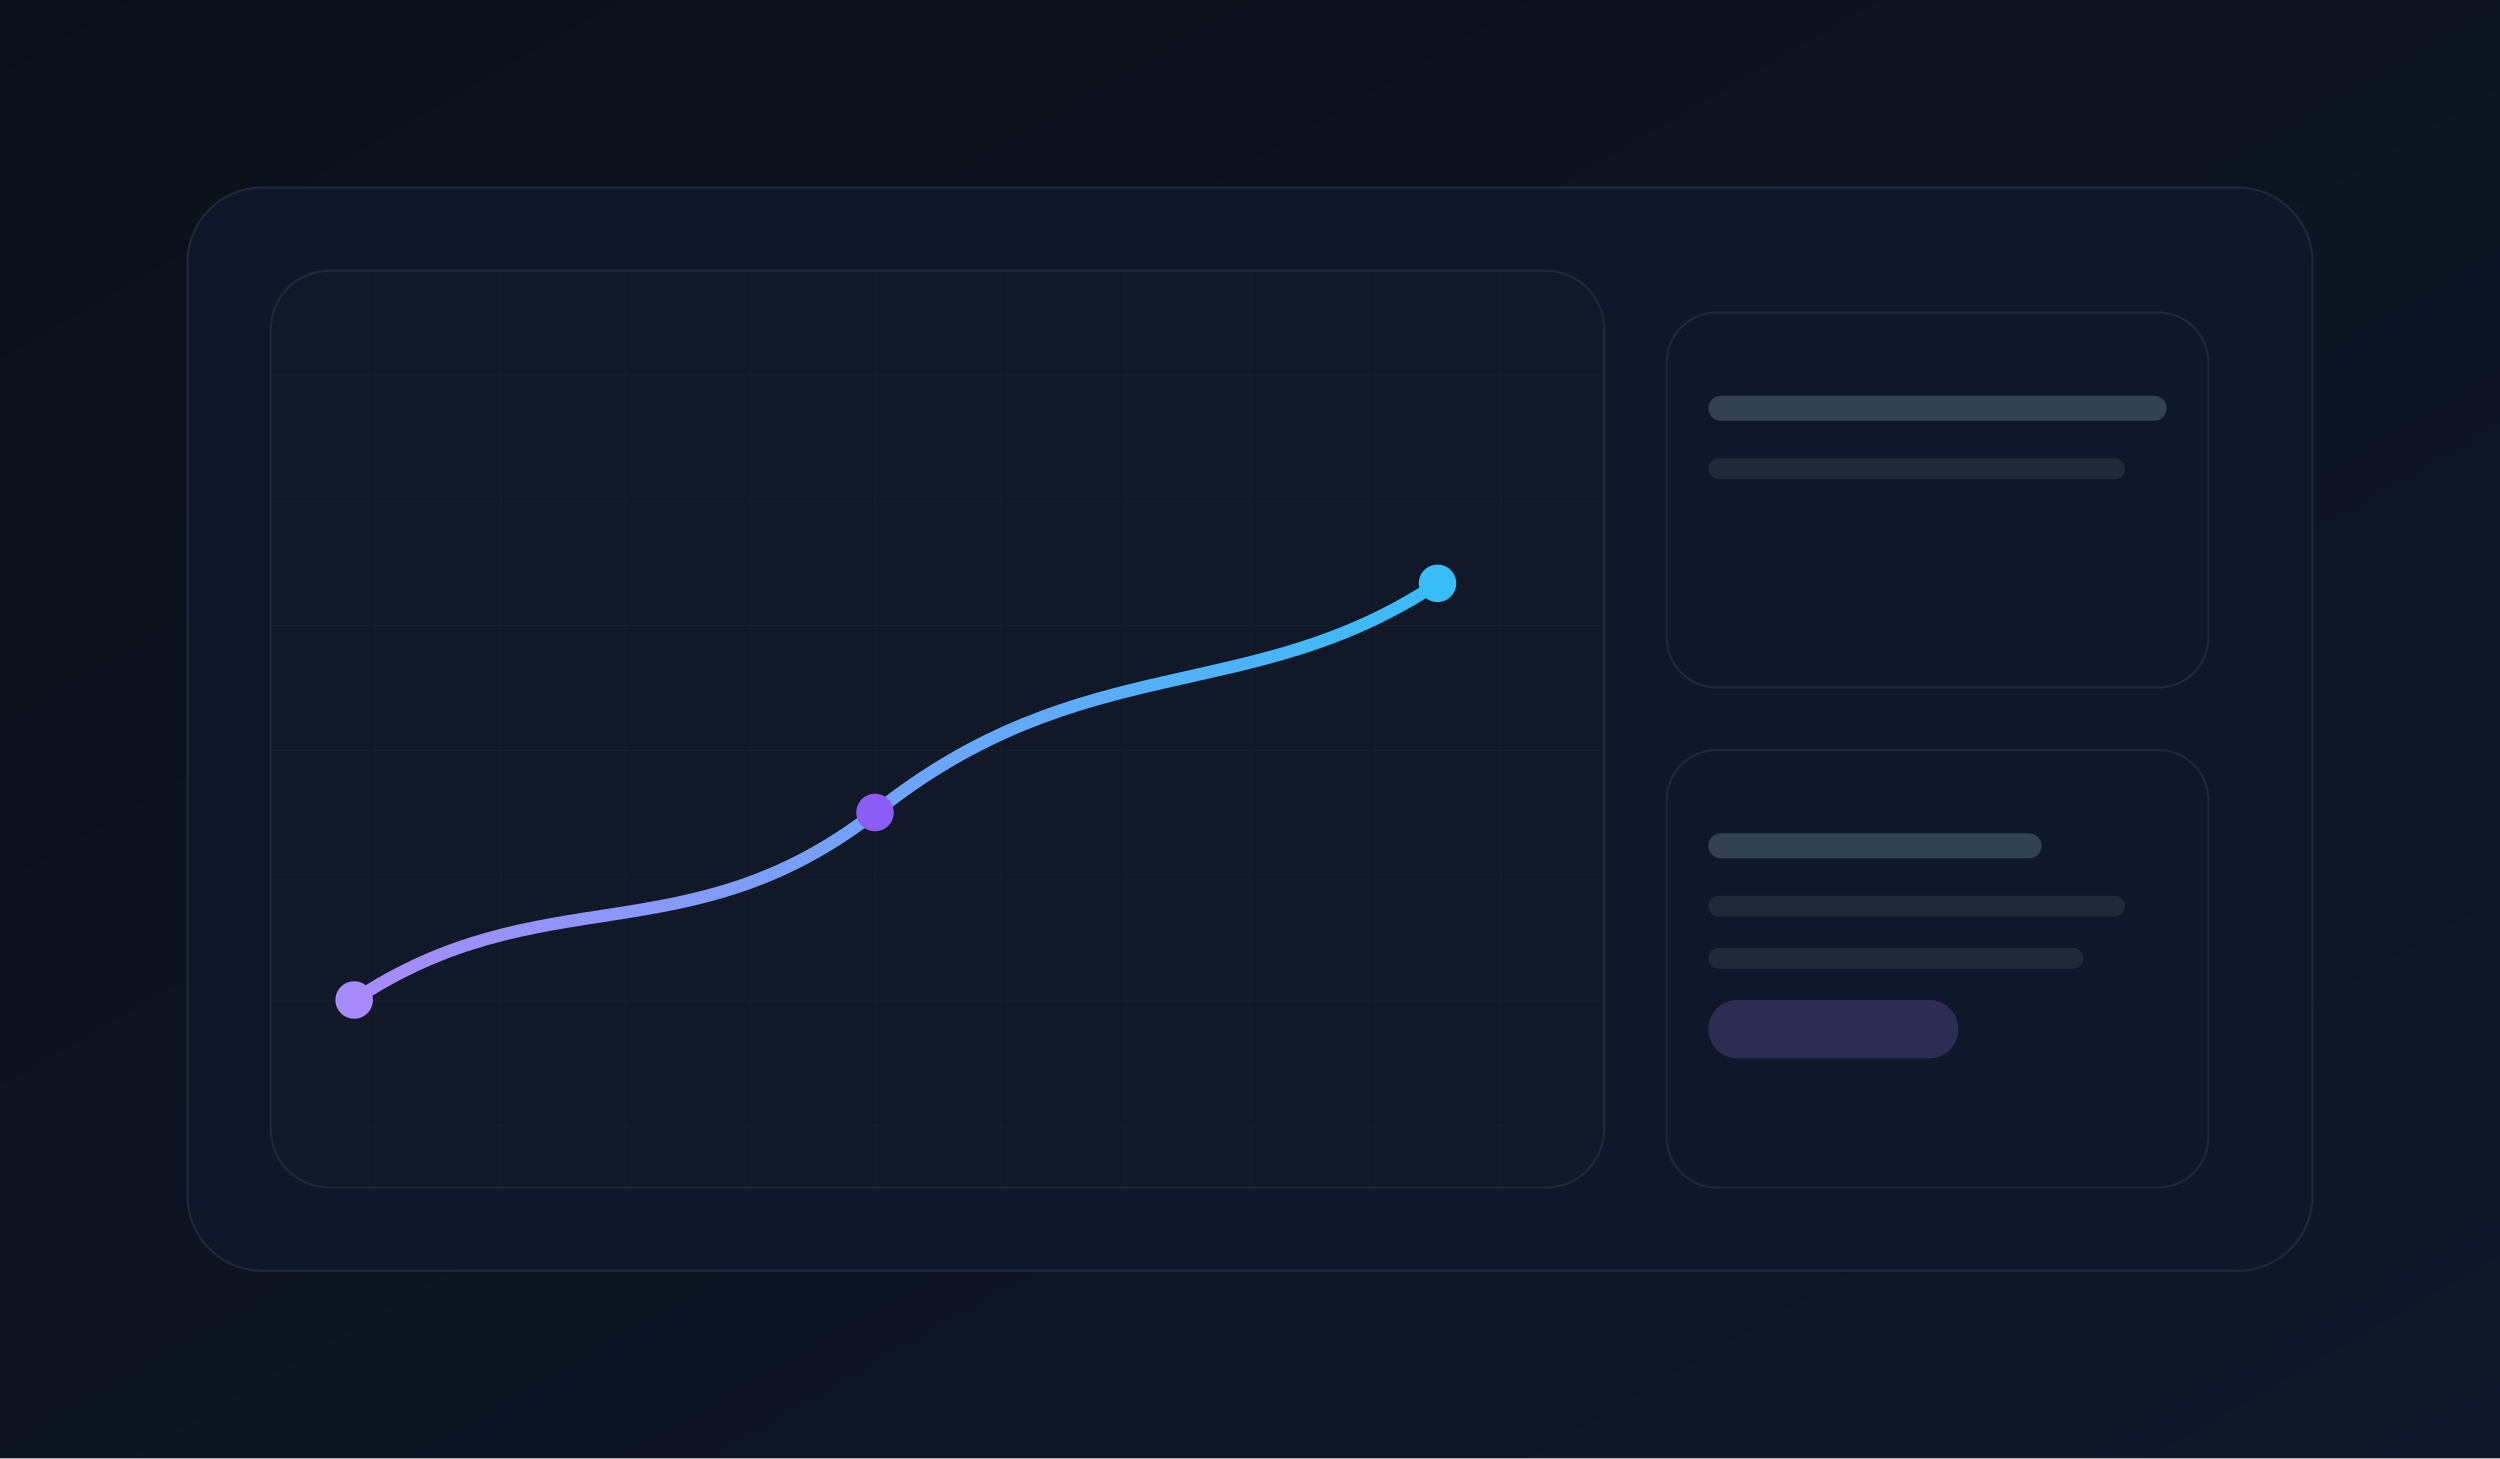
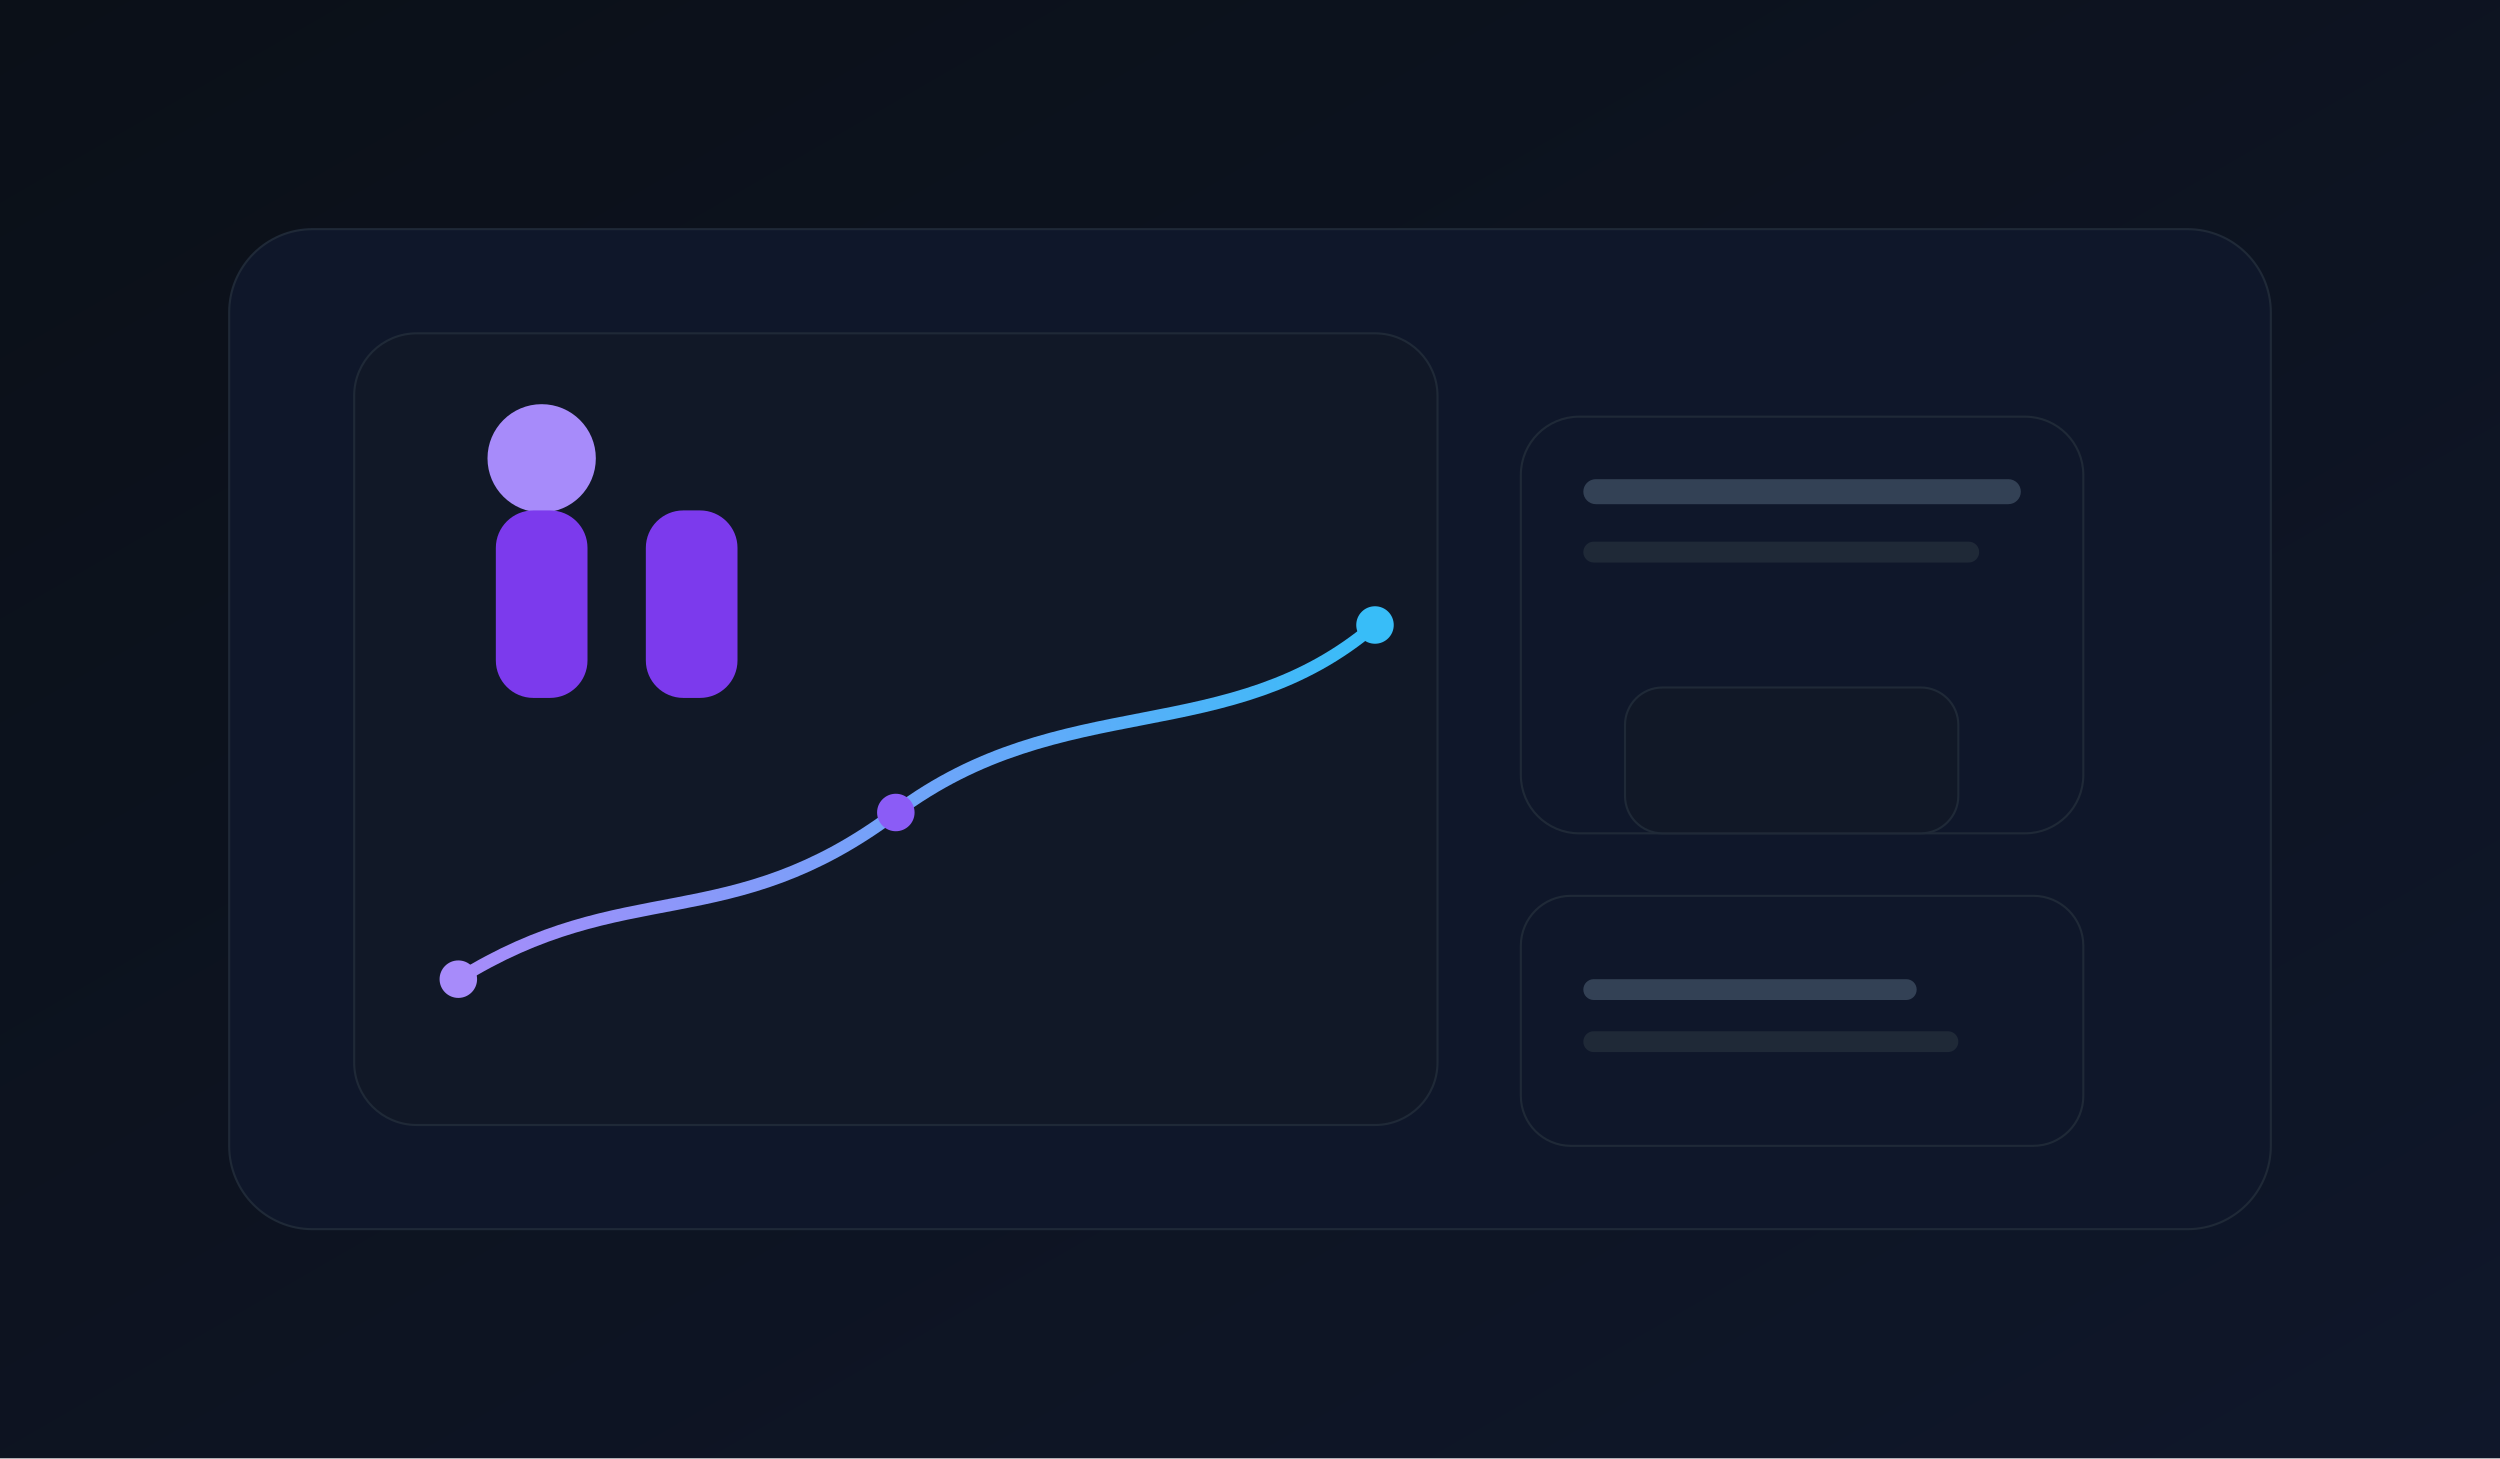
<svg xmlns="http://www.w3.org/2000/svg" width="1200" height="700" viewBox="0 0 1200 700" fill="none">
  <defs>
    <linearGradient id="bg" x1="0" y1="0" x2="1" y2="1">
      <stop offset="0%" stop-color="#0B1018" />
      <stop offset="100%" stop-color="#0F172A" />
    </linearGradient>
    <linearGradient id="route" x1="0" y1="0" x2="1" y2="0">
      <stop offset="0%" stop-color="#A78BFA" />
      <stop offset="100%" stop-color="#38BDF8" />
    </linearGradient>
-     <pattern id="grid" width="60" height="60" patternUnits="userSpaceOnUse">
-       <path d="M60 0H0V60" fill="none" stroke="#1F2937" stroke-width="1" />
-     </pattern>
  </defs>
  <rect width="1200" height="700" fill="url(#bg)" />
-   <rect x="90" y="90" width="1020" height="520" rx="36" fill="#0F172A" stroke="#1F2937" />
-   <rect x="130" y="130" width="640" height="440" rx="28" fill="#111827" stroke="#1F2937" />
-   <rect x="130" y="130" width="640" height="440" rx="28" fill="url(#grid)" opacity="0.4" />
-   <path d="M170 480 C 260 420 330 460 420 390 C 520 310 600 340 690 280" stroke="url(#route)" stroke-width="6" fill="none" />
-   <circle cx="170" cy="480" r="9" fill="#A78BFA" />
-   <circle cx="420" cy="390" r="9" fill="#8B5CF6" />
-   <circle cx="690" cy="280" r="9" fill="#38BDF8" />
-   <rect x="800" y="150" width="260" height="180" rx="24" fill="#0F172A" stroke="#1F2937" />
-   <rect x="820" y="190" width="220" height="12" rx="6" fill="#334155" />
-   <rect x="820" y="220" width="200" height="10" rx="5" fill="#1F2937" />
-   <rect x="800" y="360" width="260" height="210" rx="24" fill="#0F172A" stroke="#1F2937" />
-   <rect x="820" y="400" width="160" height="12" rx="6" fill="#334155" />
-   <rect x="820" y="430" width="200" height="10" rx="5" fill="#1F2937" />
-   <rect x="820" y="455" width="180" height="10" rx="5" fill="#1F2937" />
-   <rect x="820" y="480" width="120" height="28" rx="14" fill="#A78BFA" fill-opacity="0.2" />
+   <rect x="110" y="110" width="980" height="480" rx="40" fill="#0F172A" stroke="#1F2937" />
+   <rect x="170" y="160" width="520" height="380" rx="30" fill="#111827" stroke="#1F2937" />
+   <rect x="730" y="200" width="270" height="200" rx="28" fill="#0F172A" stroke="#1F2937" />
+   <rect x="760" y="230" width="210" height="12" rx="6" fill="#334155" />
+   <rect x="760" y="260" width="190" height="10" rx="5" fill="#1F2937" />
+   <path d="M220 470 C 300 420 350 450 430 390 C 510 330 590 360 660 300" stroke="url(#route)" stroke-width="6" fill="none" />
+   <circle cx="220" cy="470" r="9" fill="#A78BFA" />
+   <circle cx="430" cy="390" r="9" fill="#8B5CF6" />
+   <circle cx="660" cy="300" r="9" fill="#38BDF8" />
+   <rect x="730" y="430" width="270" height="120" rx="24" fill="#0F172A" stroke="#1F2937" />
+   <rect x="760" y="470" width="160" height="10" rx="5" fill="#334155" />
+   <rect x="760" y="495" width="180" height="10" rx="5" fill="#1F2937" />
+   <rect x="780" y="330" width="160" height="70" rx="18" fill="#111827" stroke="#1F2937" />
+   <circle cx="260" cy="220" r="26" fill="#A78BFA" />
+   <rect x="238" y="245" width="44" height="90" rx="18" fill="#7C3AED" />
+   <rect x="310" y="245" width="44" height="90" rx="18" fill="#7C3AED" />
</svg>
